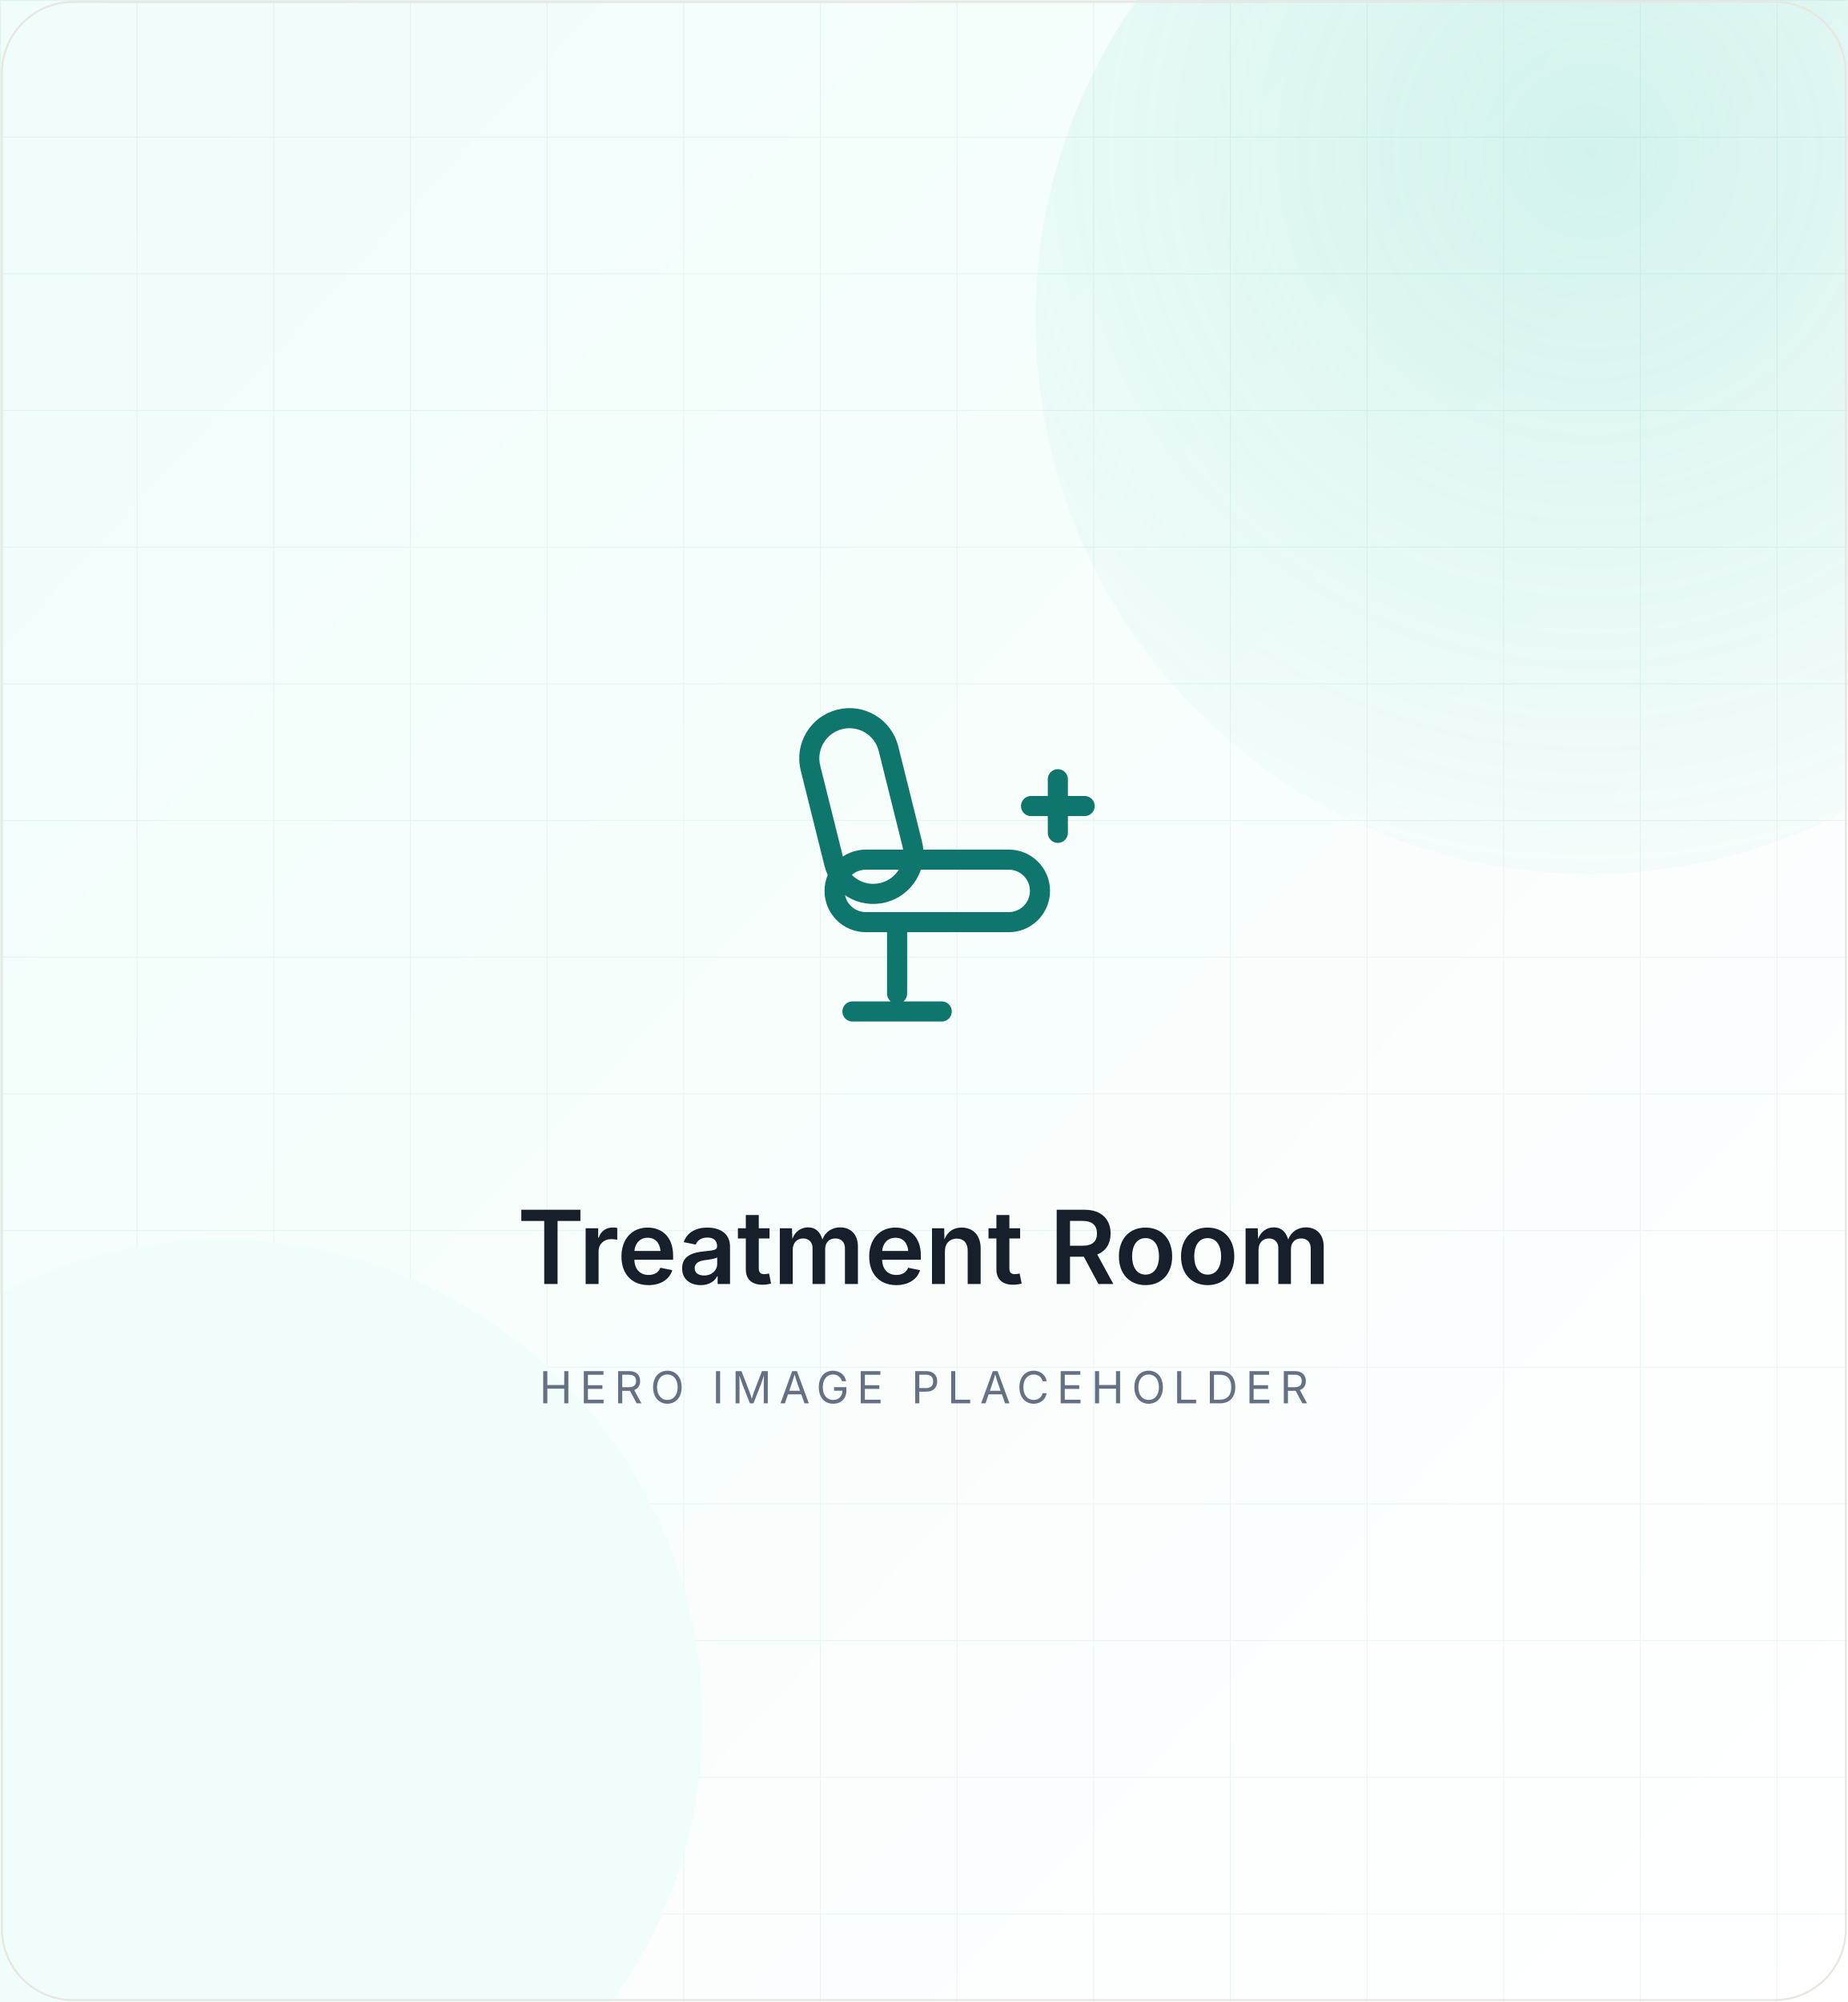
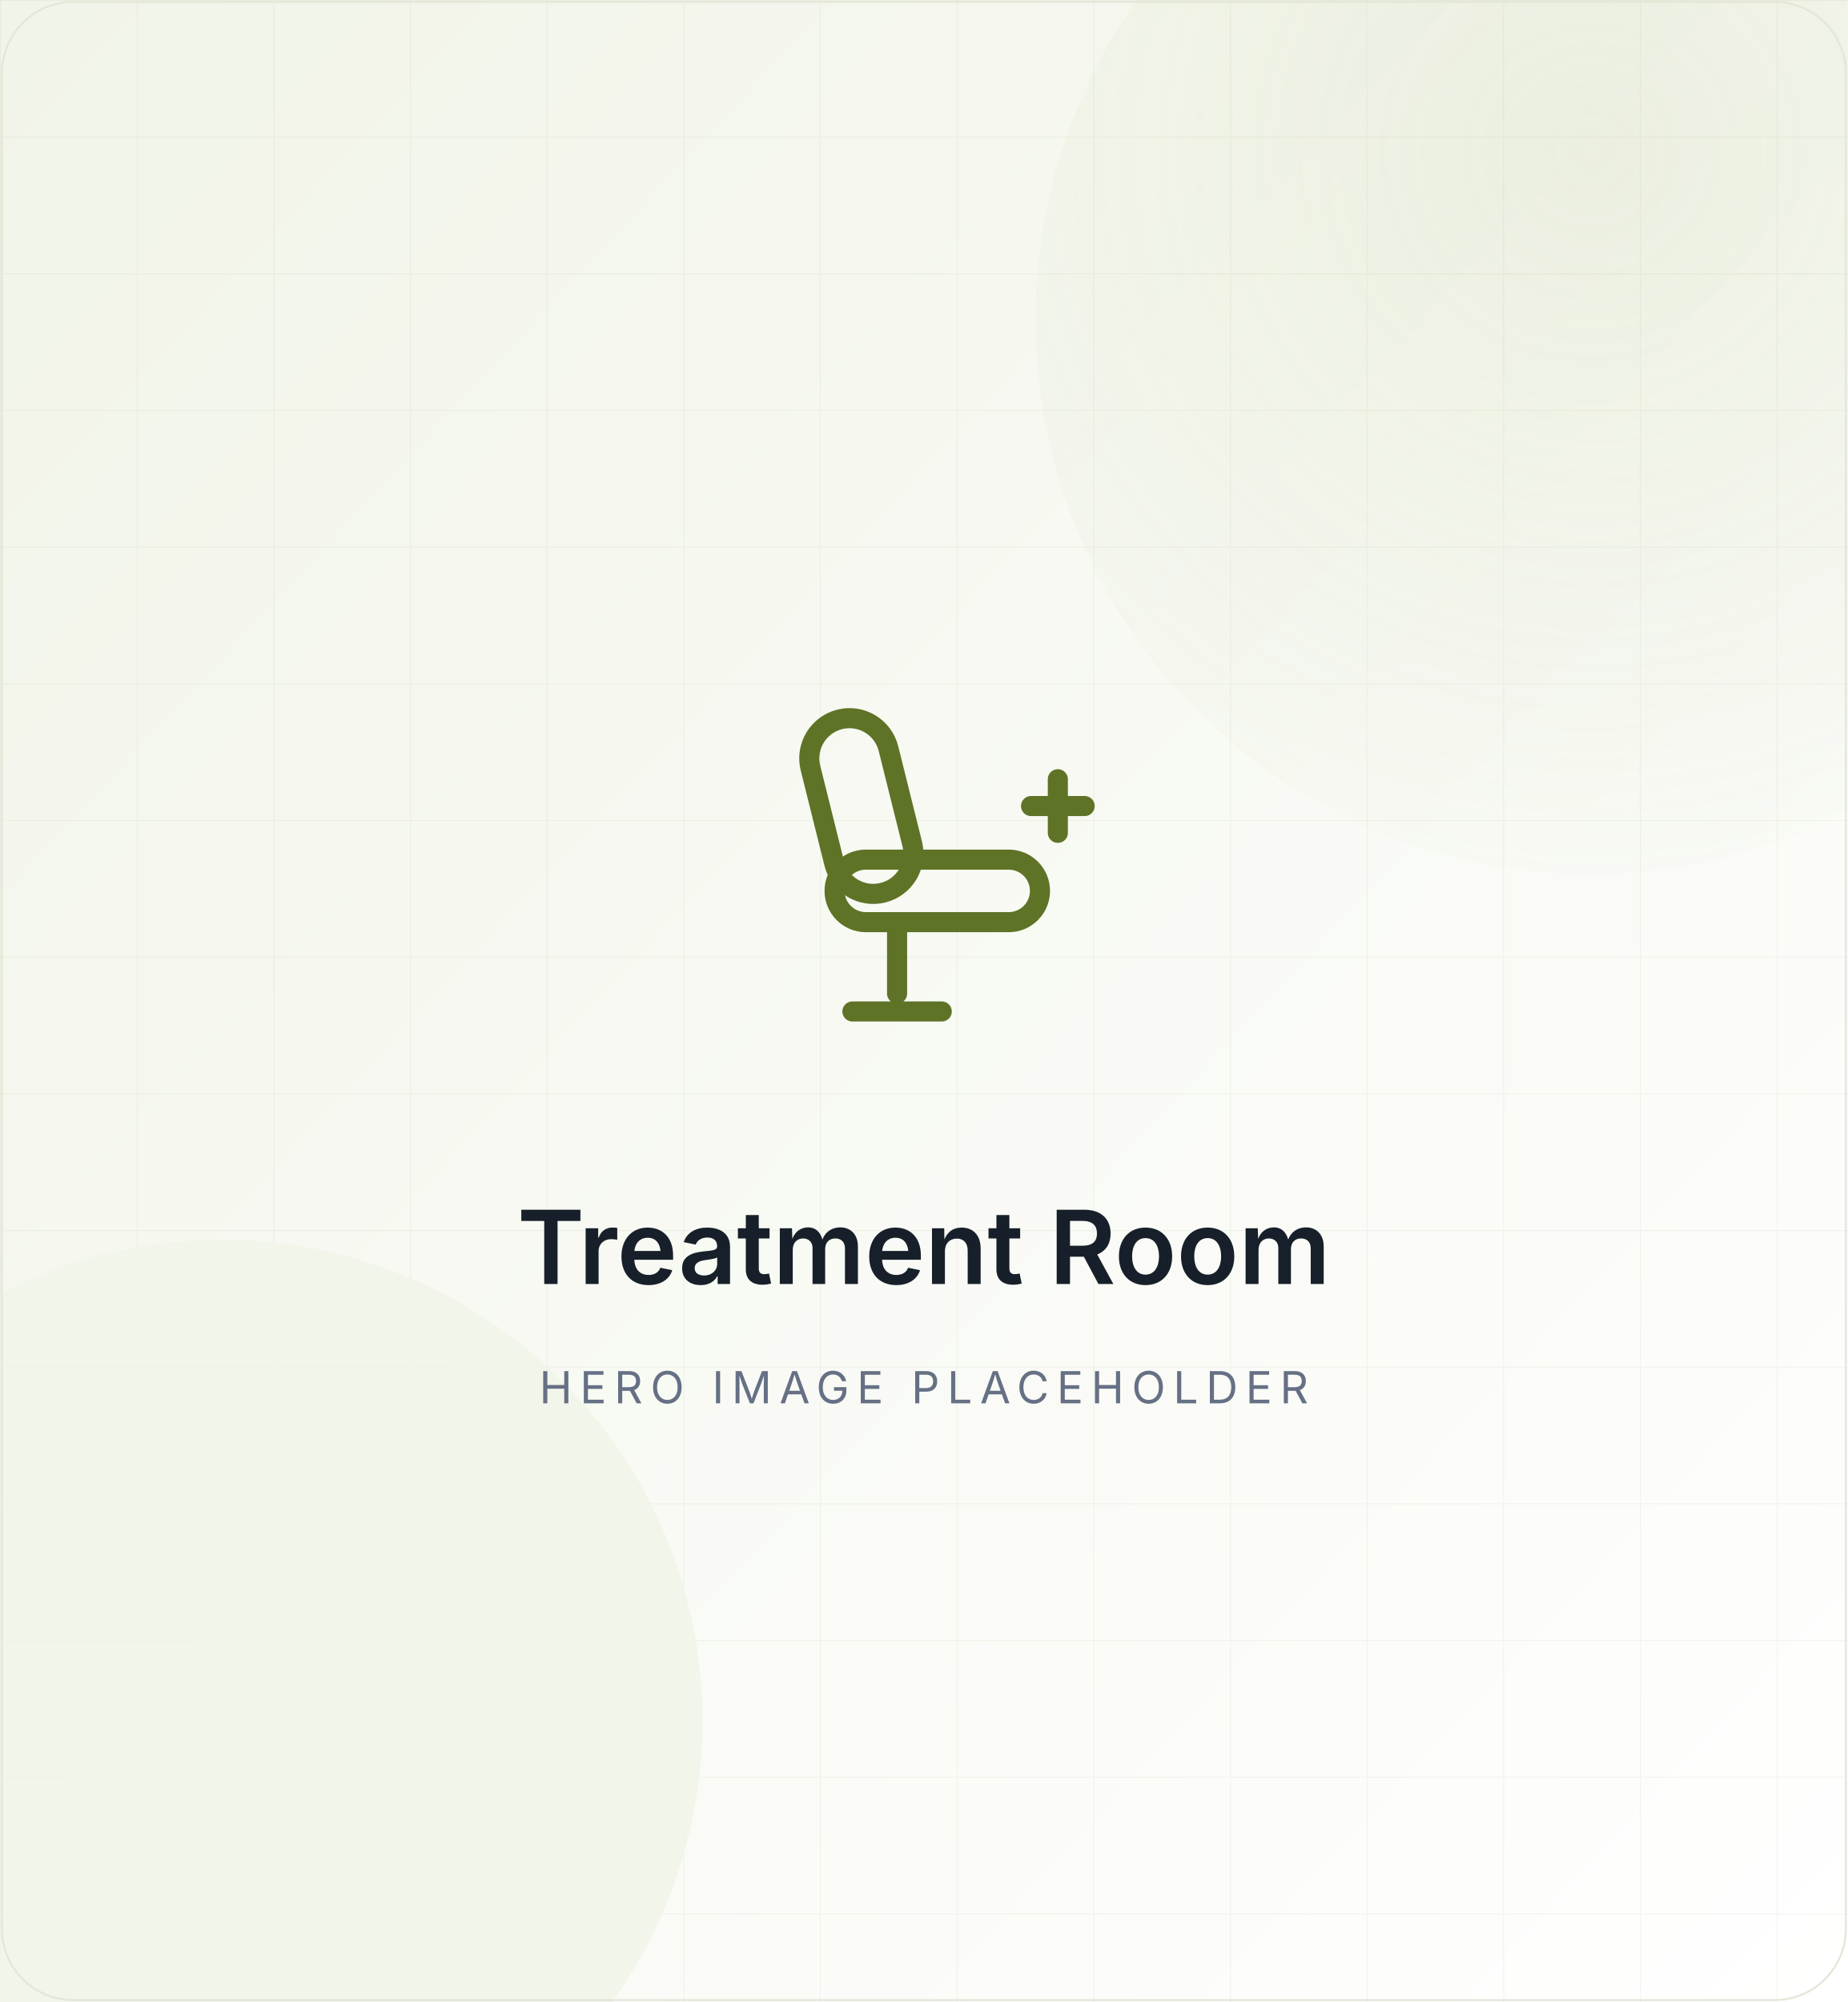
<svg xmlns="http://www.w3.org/2000/svg" width="960" height="1040" viewBox="0 0 960 1040" role="img" aria-label="Treatment Room — placeholder image">
  <defs>
    <linearGradient id="bg" x1="0" y1="0" x2="1" y2="1">
-       <stop offset="0%" stop-color="#F0FDFA" />
+       <stop offset="0%" stop-color="#F1F4E8" />
      <stop offset="100%" stop-color="#FFFFFF" />
    </linearGradient>
    <radialGradient id="glow" cx="0.5" cy="0.35" r="0.75">
-       <stop offset="0%" stop-color="#14B8A6" stop-opacity="0.16" />
-       <stop offset="100%" stop-color="#14B8A6" stop-opacity="0" />
+       <stop offset="0%" stop-color="#A9BA78" stop-opacity="0.16" />
+       <stop offset="100%" stop-color="#A9BA78" stop-opacity="0" />
    </radialGradient>
    <pattern id="grid" width="71" height="71" patternUnits="userSpaceOnUse">
-       <path d="M71 0H0V71" fill="none" stroke="#0F766E" stroke-opacity="0.07" />
+       <path d="M71 0H0V71" fill="none" stroke="#5F7327" stroke-opacity="0.07" />
    </pattern>
  </defs>
  <rect width="960" height="1040" fill="url(#bg)" />
  <rect width="960" height="1040" fill="url(#grid)" />
  <circle cx="826" cy="166" r="288" fill="url(#glow)" />
-   <circle cx="115" cy="894" r="250" fill="#F0FDFA" opacity="0.85" />
-   <rect x="1" y="1" width="958" height="1038" rx="37" fill="none" stroke="#E8E6E1" />
-   <g transform="translate(364, 312) scale(2.32)" fill="none" stroke="#0F766E" stroke-width="4.5" stroke-linecap="round" stroke-linejoin="round">
+   <circle cx="115" cy="894" r="250" fill="#F1F4E8" opacity="0.85" />
+   <rect x="1" y="1" width="958" height="1038" rx="37" fill="none" stroke="#E3E7D8" />
+   <g transform="translate(364, 312) scale(2.32)" fill="none" stroke="#5F7327" stroke-width="4.5" stroke-linecap="round" stroke-linejoin="round">
    <rect x="27" y="26" width="18" height="40" rx="9" transform="rotate(-14 36 46)" />
    <rect x="30" y="58" width="46" height="14" rx="7" />
    <path d="M44 72v16M34 92h20" />
    <path d="M74 46h12M80 40v12" />
  </g>
  <text x="480" y="667" text-anchor="middle" font-family="ui-sans-serif, system-ui, -apple-system, 'Segoe UI', sans-serif" font-size="53" font-weight="600" fill="#17202A">Treatment Room</text>
  <text x="480" y="729" text-anchor="middle" font-family="ui-sans-serif, system-ui, -apple-system, 'Segoe UI', sans-serif" font-size="23" letter-spacing="4" fill="#667085">HERO IMAGE PLACEHOLDER</text>
</svg>
